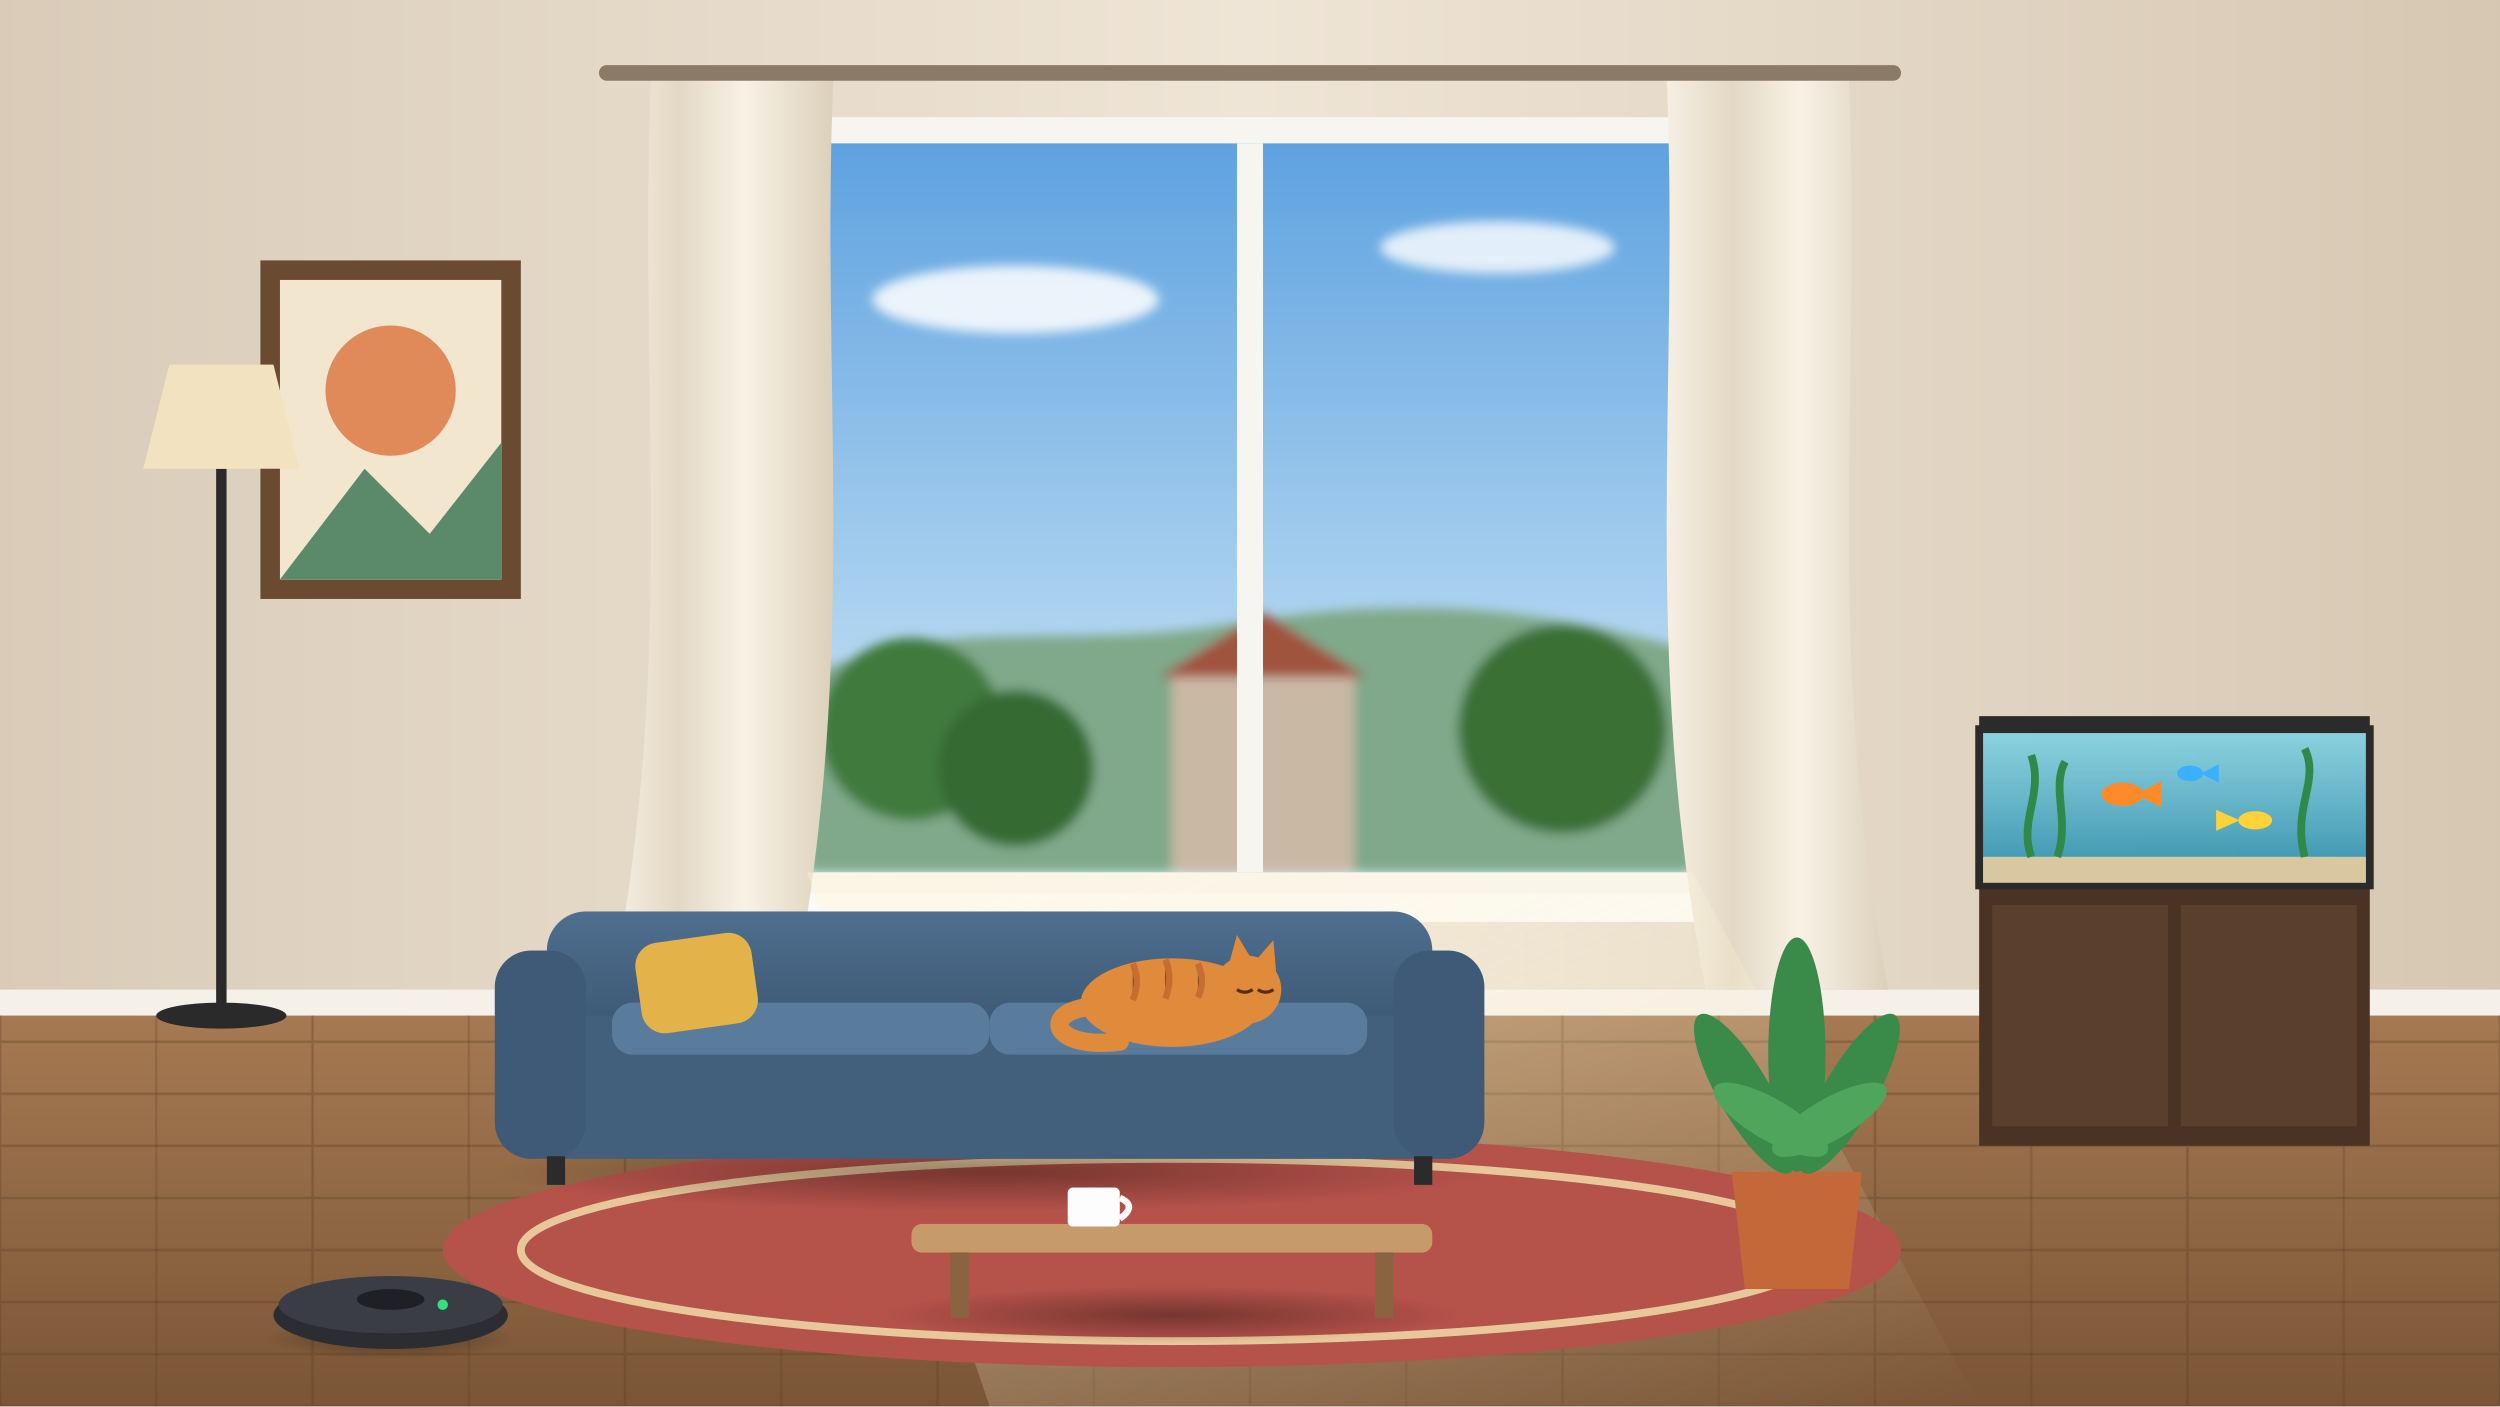
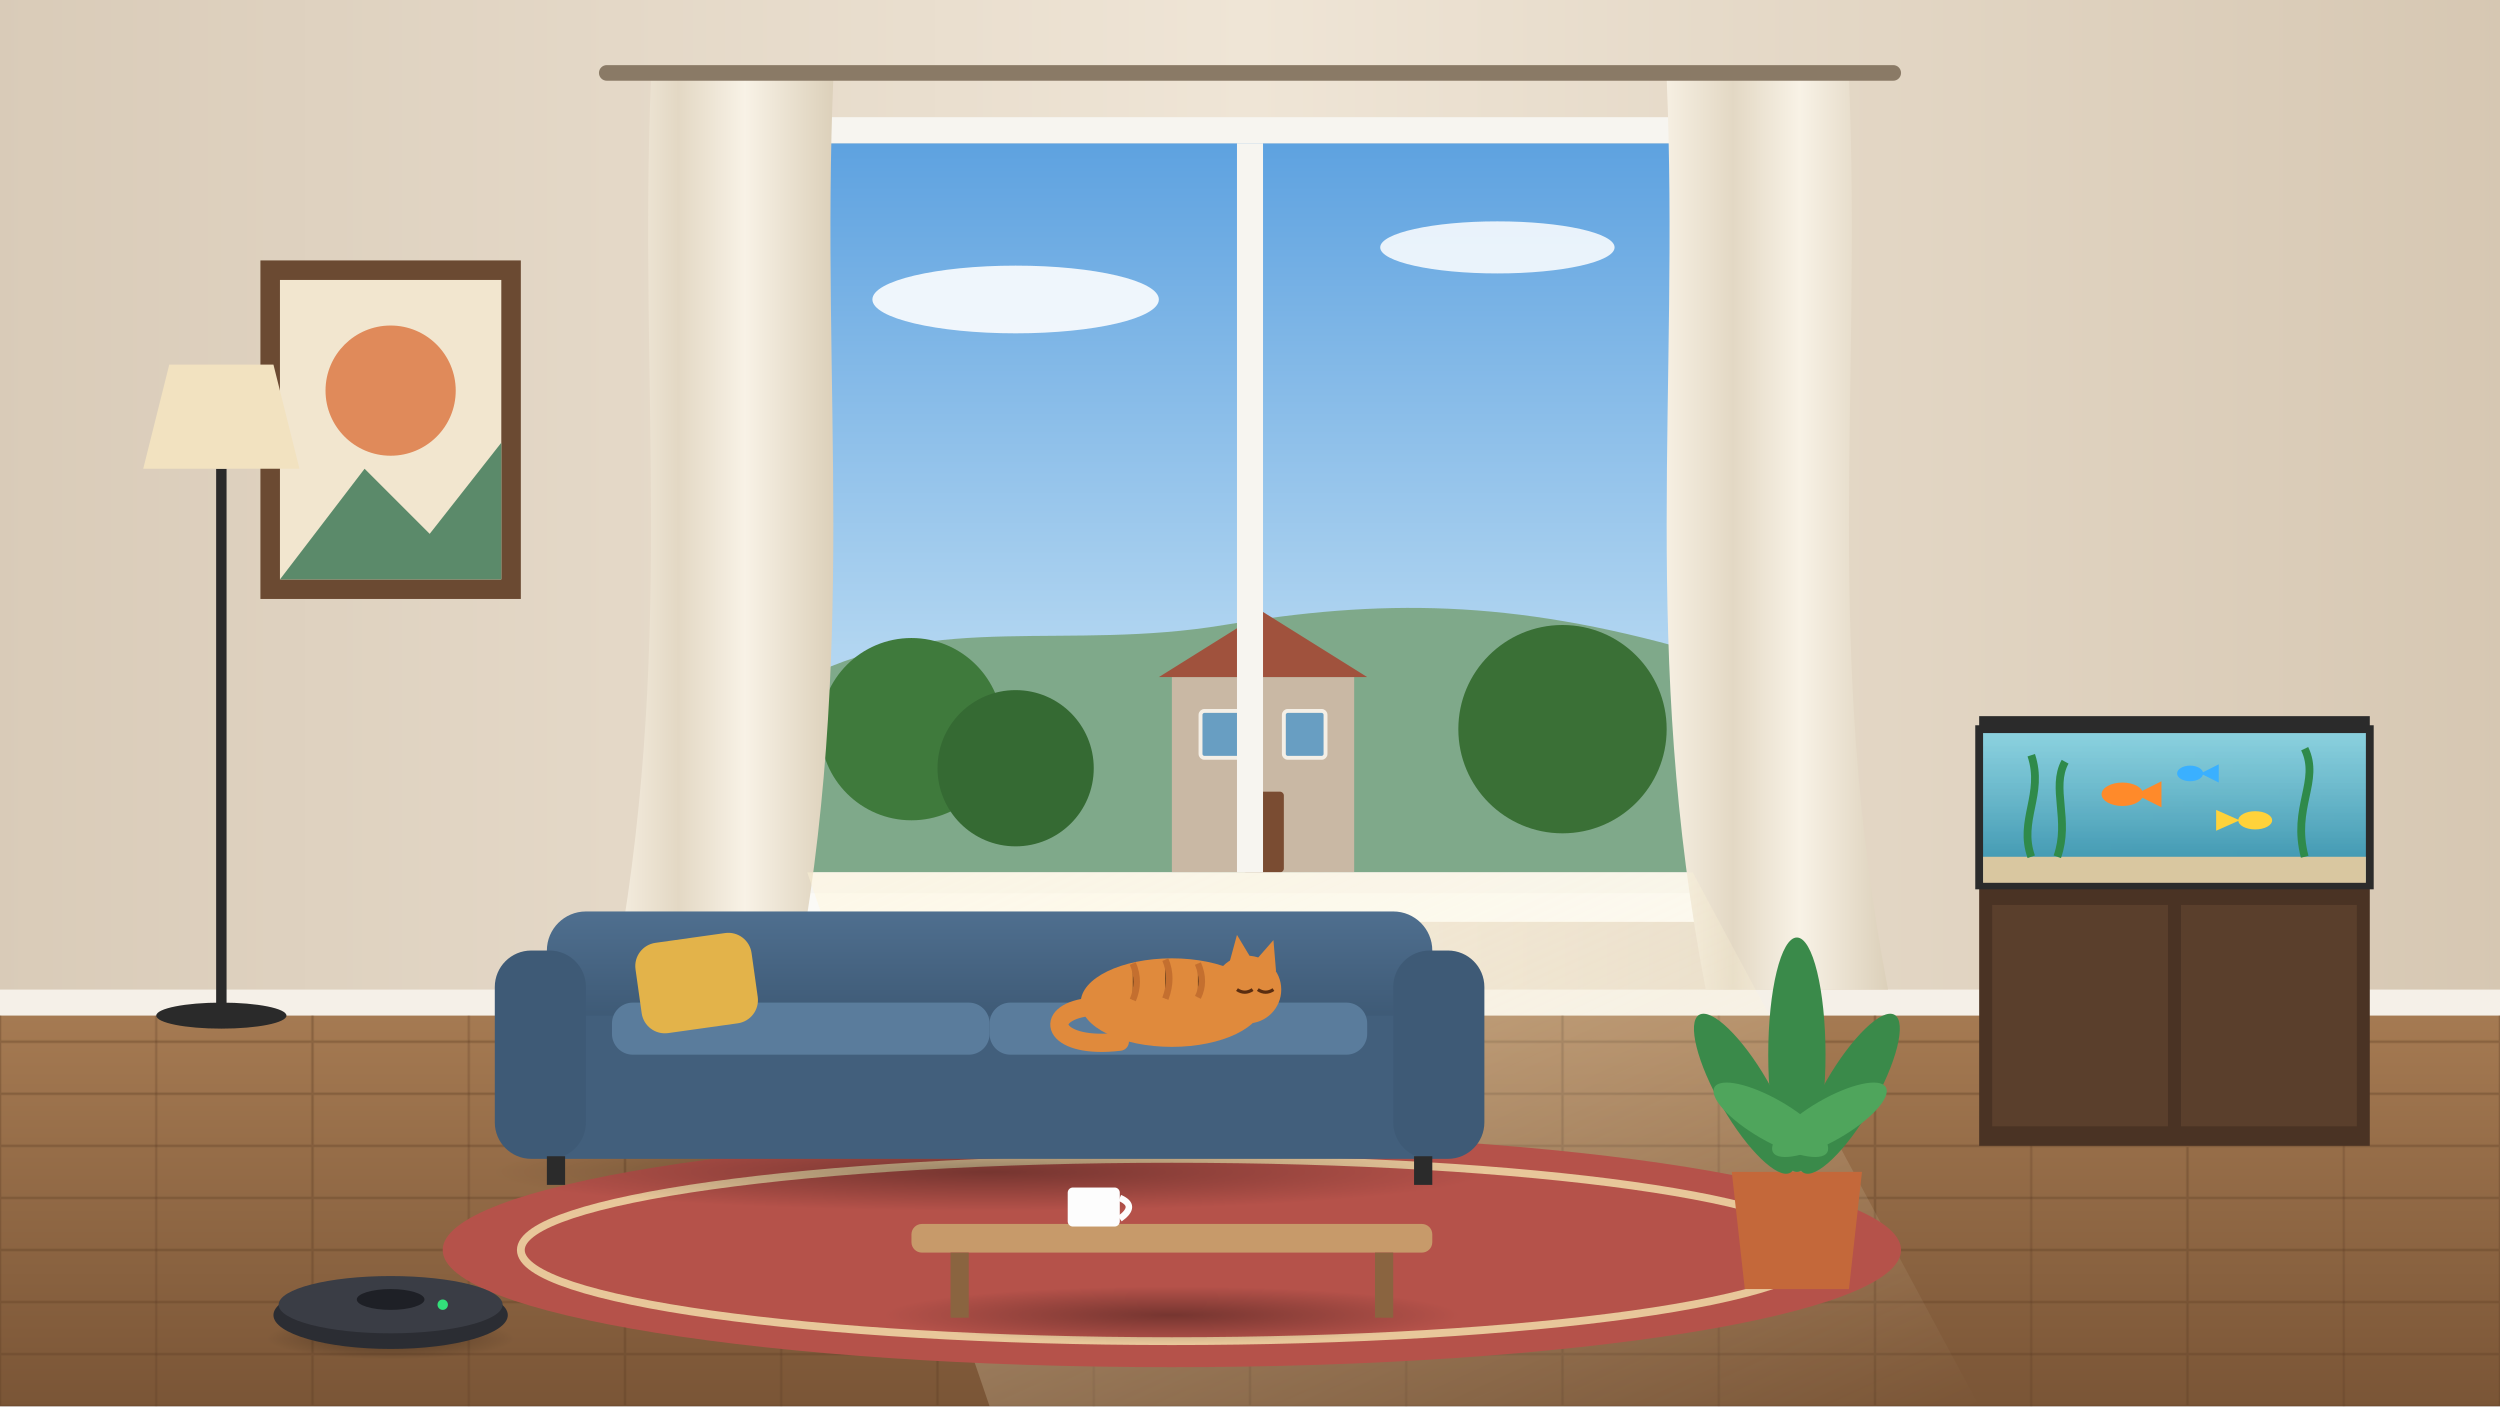
<svg xmlns="http://www.w3.org/2000/svg" width="1920" height="1080" viewBox="0 0 1920 1080">
  <defs>
    <linearGradient id="wall" x1="0" y1="0" x2="1" y2="0">
      <stop offset="0" stop-color="#d9cbb8" />
      <stop offset="0.5" stop-color="#efe5d6" />
      <stop offset="1" stop-color="#d6c7b2" />
    </linearGradient>
    <linearGradient id="floor" x1="0" y1="0" x2="0" y2="1">
      <stop offset="0" stop-color="#a57a52" />
      <stop offset="1" stop-color="#7a5536" />
    </linearGradient>
    <pattern id="planks" width="240" height="40" patternUnits="userSpaceOnUse">
      <rect width="240" height="40" fill="none" stroke="#5e3f27" stroke-opacity="0.35" stroke-width="2" />
      <line x1="120" y1="0" x2="120" y2="40" stroke="#5e3f27" stroke-opacity="0.25" stroke-width="2" />
    </pattern>
    <linearGradient id="outsideSky" x1="0" y1="0" x2="0" y2="1">
      <stop offset="0" stop-color="#5ea2e0" />
      <stop offset="1" stop-color="#d6ecf8" />
    </linearGradient>
    <linearGradient id="sunbeam" x1="0" y1="0" x2="1" y2="1">
      <stop offset="0" stop-color="#fff6d8" stop-opacity="0.45" />
      <stop offset="1" stop-color="#fff6d8" stop-opacity="0" />
    </linearGradient>
    <linearGradient id="sofa" x1="0" y1="0" x2="0" y2="1">
      <stop offset="0" stop-color="#4f6f8f" />
      <stop offset="1" stop-color="#36506a" />
    </linearGradient>
    <linearGradient id="tank" x1="0" y1="0" x2="0" y2="1">
      <stop offset="0" stop-color="#7fd3e6" stop-opacity="0.85" />
      <stop offset="1" stop-color="#2a8aa8" stop-opacity="0.95" />
    </linearGradient>
    <linearGradient id="curtain" x1="0" y1="0" x2="1" y2="0">
      <stop offset="0" stop-color="#f6efe2" />
      <stop offset="0.3" stop-color="#e3d8c4" />
      <stop offset="0.6" stop-color="#f8f2e6" />
      <stop offset="1" stop-color="#dcd0ba" />
    </linearGradient>
    <radialGradient id="shadow" cx="0.5" cy="0.5" r="0.5">
      <stop offset="0" stop-color="#000" stop-opacity="0.35" />
      <stop offset="1" stop-color="#000" stop-opacity="0" />
    </radialGradient>
-     <filter id="blur">
-       <feGaussianBlur stdDeviation="4" />
-     </filter>
  </defs>
  <rect width="1920" height="780" fill="url(#wall)" />
  <rect y="760" width="1920" height="20" fill="#f5f0e8" />
  <rect y="780" width="1920" height="300" fill="url(#floor)" />
  <rect y="780" width="1920" height="300" fill="url(#planks)" />
  <g>
    <rect x="620" y="110" width="680" height="560" fill="url(#outsideSky)" />
-     <g filter="url(#blur)">
-       <ellipse cx="780" cy="230" rx="110" ry="26" fill="#ffffff" opacity="0.85" />
-       <ellipse cx="1150" cy="190" rx="90" ry="20" fill="#ffffff" opacity="0.8" />
+     <g>
+       <ellipse cx="780" cy="230" rx="110" ry="26" fill="#ffffff" opacity="0.88" />
+       <ellipse cx="1150" cy="190" rx="90" ry="20" fill="#ffffff" opacity="0.85" />
      <path d="M620 520 C 720 470, 820 500, 940 480 S 1160 460, 1300 500 L1300 670 L620 670 Z" fill="#7fa98a" />
      <circle cx="700" cy="560" r="70" fill="#3f7a3c" />
      <circle cx="780" cy="590" r="60" fill="#356a33" />
      <circle cx="1200" cy="560" r="80" fill="#3a7036" />
      <rect x="900" y="520" width="140" height="150" fill="#c9b8a4" />
      <path d="M890 520 L970 470 L1050 520 Z" fill="#a0523d" />
+       <rect x="922" y="546" width="32" height="36" rx="3" fill="#689ec2" stroke="#f4efe6" stroke-width="3" />
+       <rect x="986" y="546" width="32" height="36" rx="3" fill="#689ec2" stroke="#f4efe6" stroke-width="3" />
+       <rect x="954" y="608" width="32" height="62" rx="3" fill="#7a4c32" />
    </g>
    <path fill-rule="evenodd" fill="#f7f5f0" d="M600 90 H1320 V690 H600 Z M620 110 H1300 V670 H620 Z" />
    <rect x="950" y="110" width="20" height="560" fill="#f7f5f0" />
    <rect x="580" y="686" width="760" height="22" rx="4" fill="#fbfaf6" />
  </g>
  <path d="M500 60 H640 C 630 300, 660 500, 610 760 H470 C 520 500, 490 300, 500 60 Z" fill="url(#curtain)" />
  <path d="M1280 60 H1420 C 1430 300, 1400 500, 1450 760 H1310 C 1260 500, 1290 300, 1280 60 Z" fill="url(#curtain)" />
  <rect x="460" y="50" width="1000" height="12" rx="6" fill="#8a7a66" />
  <path d="M620 670 L1300 670 L1520 1080 L760 1080 Z" fill="url(#sunbeam)" />
  <rect x="200" y="200" width="200" height="260" fill="#6b4a32" />
  <rect x="215" y="215" width="170" height="230" fill="#f2e6cf" />
  <circle cx="300" cy="300" r="50" fill="#e08a5a" />
  <path d="M215 445 L280 360 L330 410 L385 340 V445 Z" fill="#5b8a6a" />
  <g transform="translate(1520 560)">
    <rect x="0" y="120" width="300" height="200" fill="#4a3324" />
    <rect x="10" y="135" width="135" height="170" fill="#5a3f2c" />
    <rect x="155" y="135" width="135" height="170" fill="#5a3f2c" />
    <rect x="0" y="0" width="300" height="120" fill="url(#tank)" stroke="#2b2b2b" stroke-width="6" />
    <rect x="3" y="98" width="294" height="20" fill="#d9c7a0" />
    <path d="M40 98 C 30 70, 50 50, 40 20 M60 98 C 70 70, 55 45, 66 25 M250 98 C 240 60, 262 40, 250 15" stroke="#2f8a4a" stroke-width="6" fill="none" />
    <g fill="#ff8a2a">
      <path d="M120 50 l20 -10 v20 z" />
      <ellipse cx="110" cy="50" rx="16" ry="9" />
    </g>
    <g fill="#ffd23a">
      <path d="M200 70 l-18 -8 v16 z" />
      <ellipse cx="212" cy="70" rx="13" ry="7" />
    </g>
    <g fill="#3ab0ff">
      <path d="M170 34 l14 -7 v14 z" />
      <ellipse cx="162" cy="34" rx="10" ry="6" />
    </g>
    <rect x="0" y="-10" width="300" height="12" fill="#2b2b2b" />
  </g>
  <g transform="translate(170 780)">
    <rect x="-4" y="-420" width="8" height="420" fill="#2a2a2a" />
    <ellipse cx="0" cy="0" rx="50" ry="10" fill="#2a2a2a" />
    <path d="M-60 -420 L60 -420 L40 -500 L-40 -500 Z" fill="#f2e2c0" />
  </g>
  <ellipse cx="900" cy="960" rx="560" ry="90" fill="#b5524a" />
  <ellipse cx="900" cy="960" rx="500" ry="70" fill="none" stroke="#e8c79a" stroke-width="6" />
  <ellipse cx="760" cy="900" rx="380" ry="30" fill="url(#shadow)" />
  <g>
    <rect x="420" y="700" width="680" height="120" rx="30" fill="url(#sofa)" />
    <rect x="400" y="780" width="720" height="110" rx="24" fill="#425f7c" />
    <rect x="470" y="770" width="290" height="40" rx="16" fill="#5a7c9c" />
    <rect x="760" y="770" width="290" height="40" rx="16" fill="#5a7c9c" />
    <rect x="380" y="730" width="70" height="160" rx="28" fill="#3e5a76" />
    <rect x="1070" y="730" width="70" height="160" rx="28" fill="#3e5a76" />
    <rect x="420" y="888" width="14" height="22" fill="#2b2b2b" />
    <rect x="1086" y="888" width="14" height="22" fill="#2b2b2b" />
    <rect x="490" y="720" width="90" height="70" rx="18" fill="#e3b34a" transform="rotate(-8 535 755)" />
  </g>
  <g transform="translate(900 770)">
    <ellipse cx="0" cy="0" rx="70" ry="34" fill="#e08a3c" />
    <circle cx="58" cy="-10" r="26" fill="#e08a3c" />
    <path d="M44 -30 L50 -52 L62 -32 Z M64 -32 L78 -48 L80 -24 Z" fill="#e08a3c" />
    <path d="M50 -10 q6 4 12 0 M66 -10 q6 4 12 0" stroke="#5a2d10" stroke-width="2.5" fill="none" />
    <path d="M-68 4 C -100 10, -90 36, -40 30" stroke="#e08a3c" stroke-width="14" fill="none" stroke-linecap="round" />
    <g stroke="#b8642a" stroke-width="5" opacity="0.7">
      <path d="M-30 -30 q6 14 0 28" />
      <path d="M-5 -33 q6 14 0 30" />
      <path d="M20 -30 q6 14 0 26" />
    </g>
  </g>
  <ellipse cx="900" cy="1010" rx="220" ry="22" fill="url(#shadow)" />
  <rect x="700" y="940" width="400" height="22" rx="8" fill="#c79a6a" />
  <rect x="730" y="962" width="14" height="50" fill="#8a6440" />
  <rect x="1056" y="962" width="14" height="50" fill="#8a6440" />
  <rect x="820" y="912" width="40" height="30" rx="4" fill="#fdfdfd" />
  <path d="M860 920 q14 6 0 16" stroke="#fdfdfd" stroke-width="5" fill="none" />
  <g transform="translate(1380 900)">
    <path d="M-50 0 L50 0 L40 90 L-40 90 Z" fill="#c4683a" />
    <g fill="#3a8a4a">
      <ellipse cx="-40" cy="-60" rx="20" ry="70" transform="rotate(-30 -40 -60)" />
      <ellipse cx="40" cy="-60" rx="20" ry="70" transform="rotate(30 40 -60)" />
      <ellipse cx="0" cy="-90" rx="22" ry="90" />
      <ellipse cx="-20" cy="-40" rx="16" ry="50" transform="rotate(-60 -20 -40)" fill="#4fa55c" />
      <ellipse cx="25" cy="-40" rx="16" ry="50" transform="rotate(60 25 -40)" fill="#4fa55c" />
    </g>
  </g>
  <g transform="translate(300 1010)">
    <ellipse cx="0" cy="18" rx="95" ry="16" fill="url(#shadow)" />
    <ellipse cx="0" cy="0" rx="90" ry="26" fill="#2b2d33" />
    <ellipse cx="0" cy="-8" rx="86" ry="22" fill="#3a3d45" />
    <ellipse cx="0" cy="-12" rx="26" ry="8" fill="#1e2026" />
    <circle cx="40" cy="-8" r="4" fill="#33e07a" />
  </g>
</svg>
